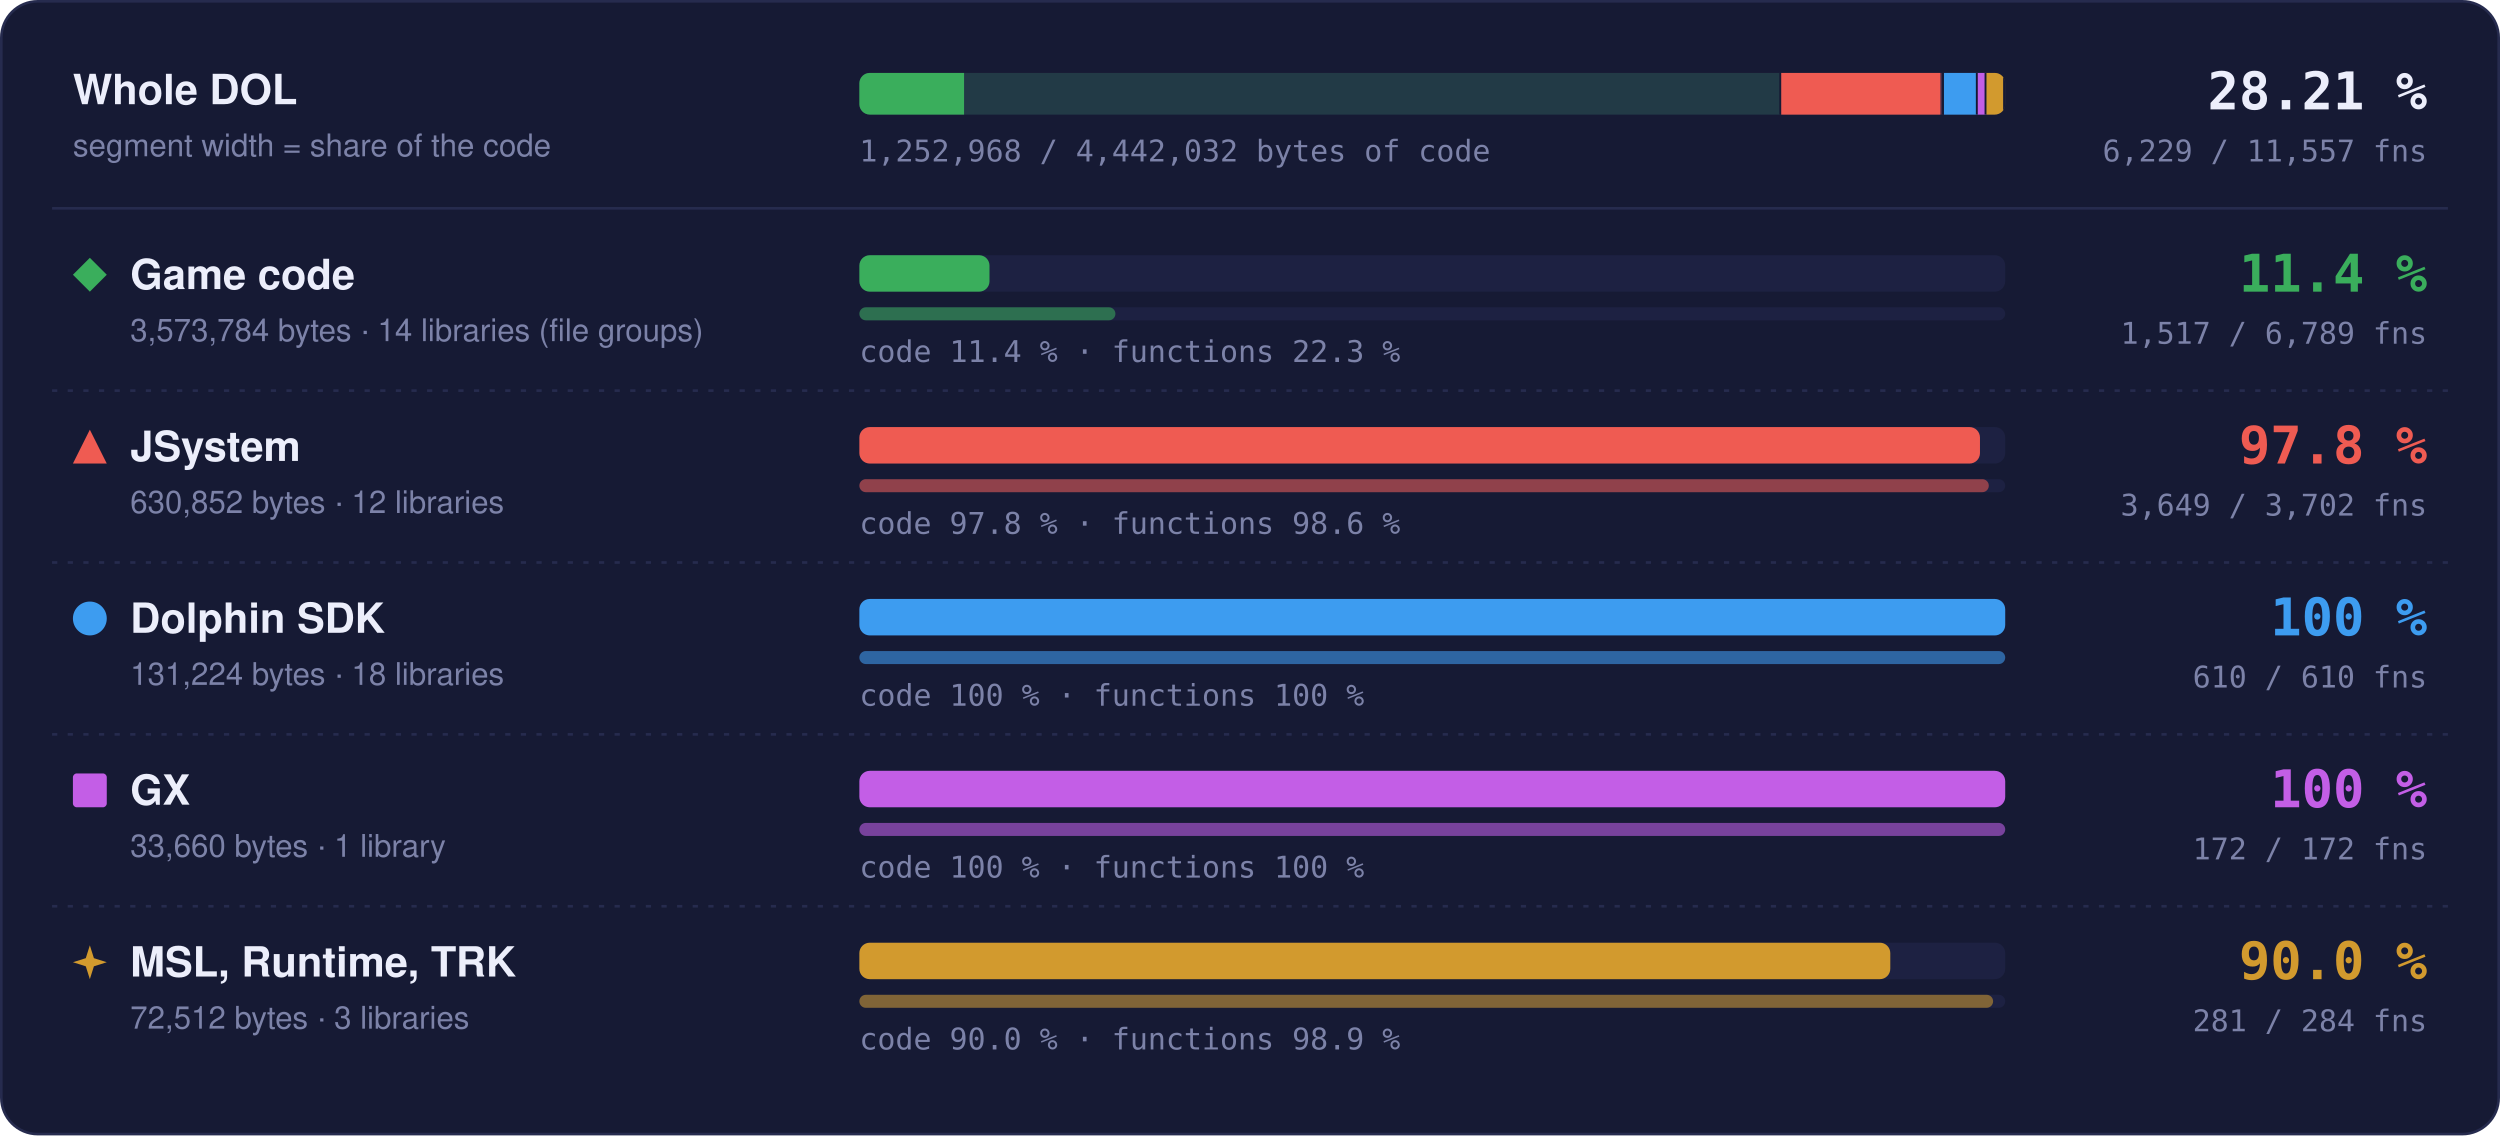
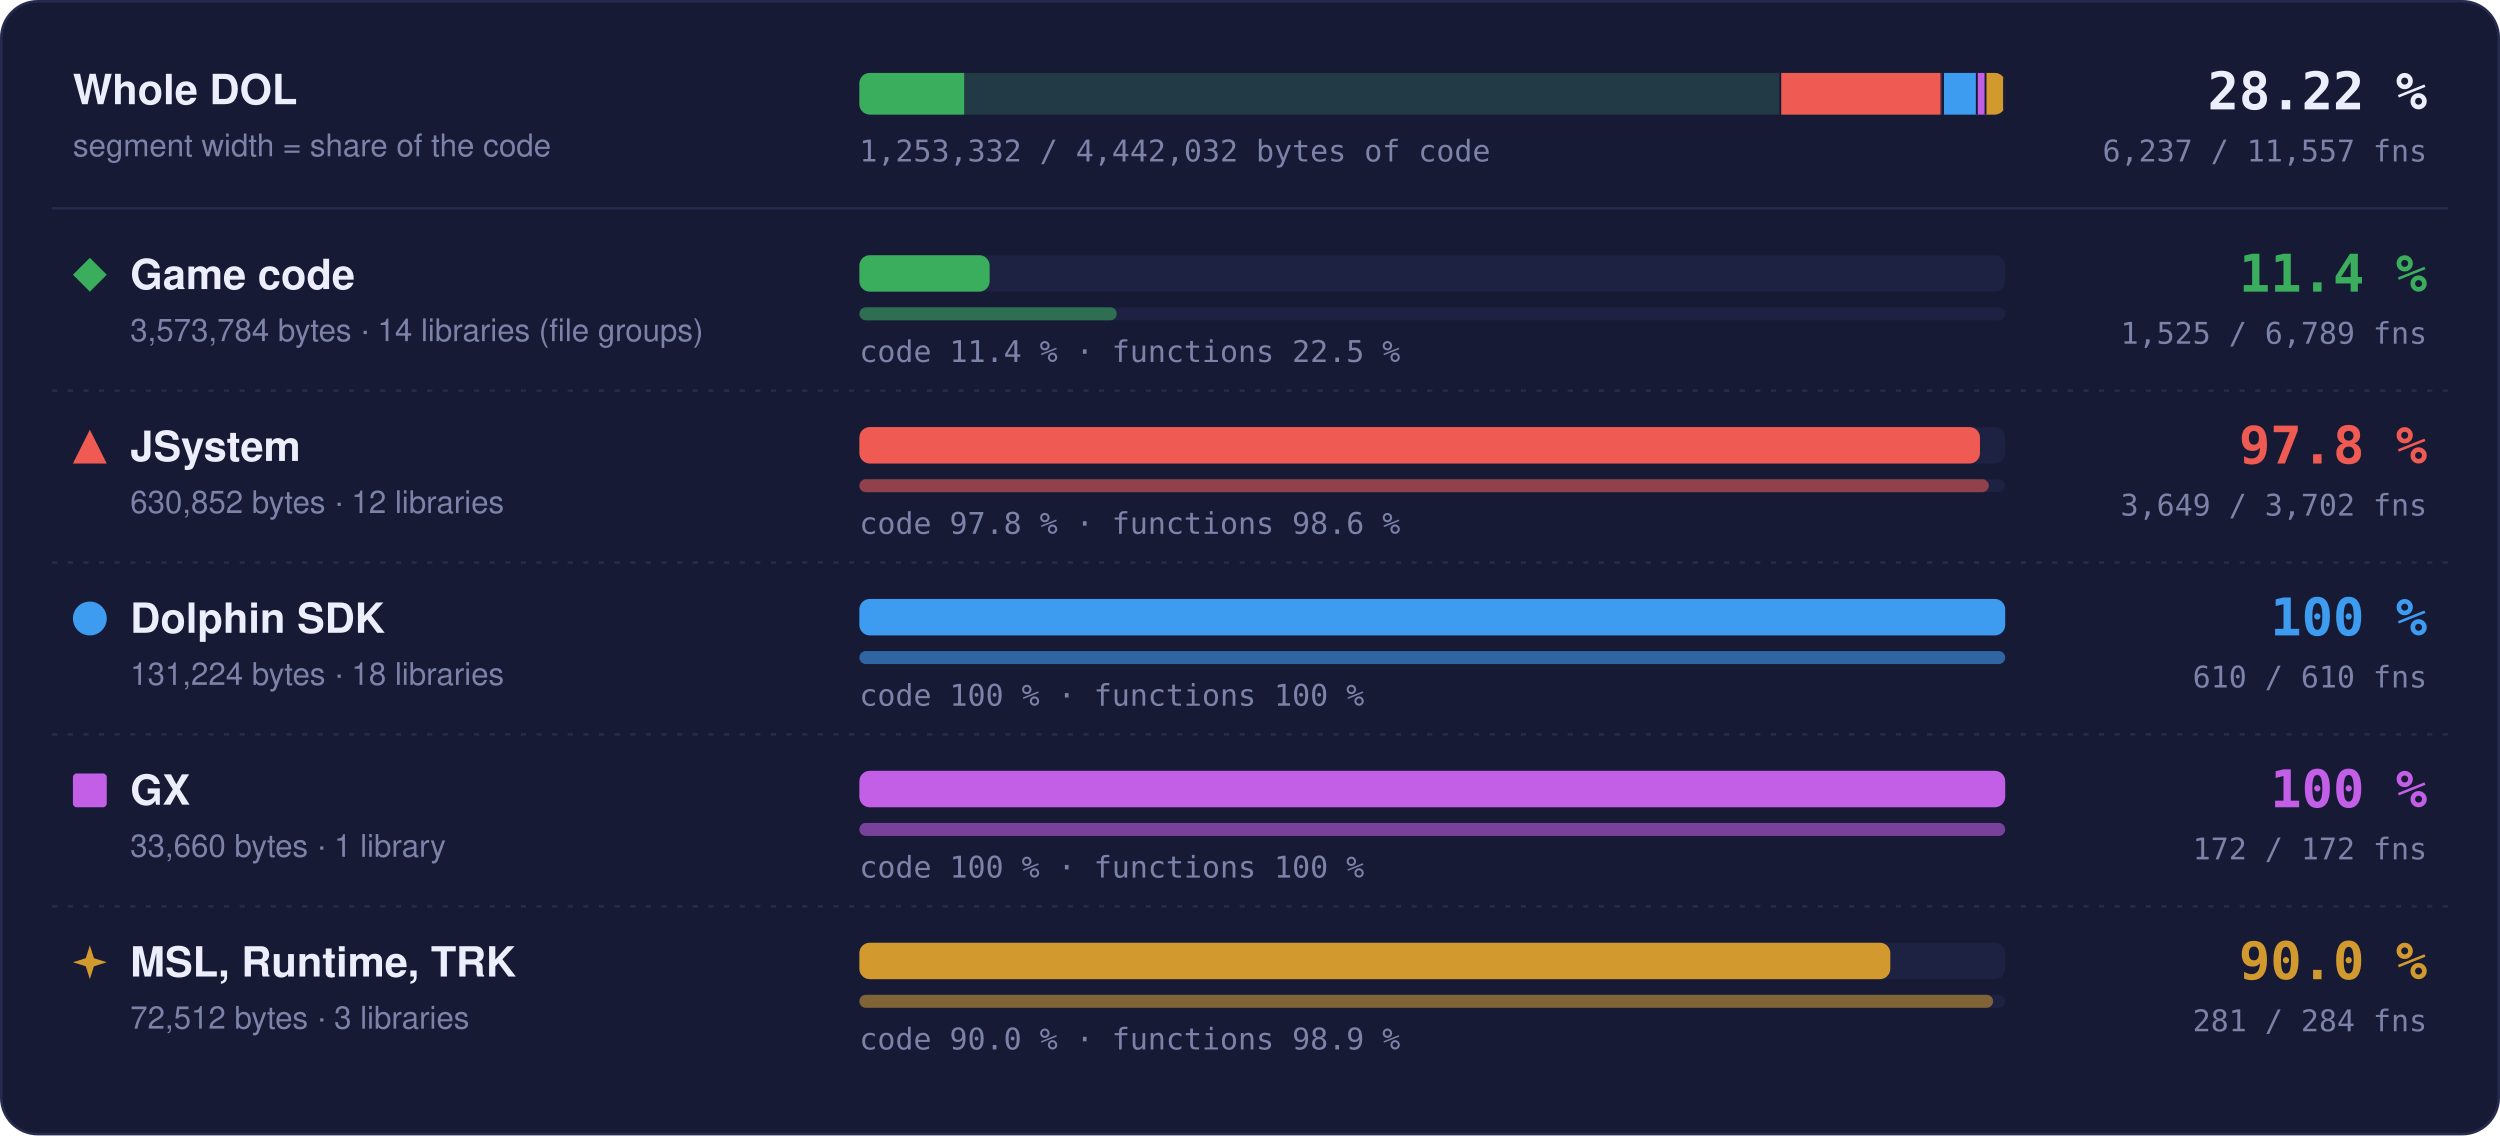
- <svg xmlns="http://www.w3.org/2000/svg" width="960" height="436" viewBox="0 0 960 436" role="img" aria-label="Matched code and functions per region: Game code 11.4 % of code, 1517 of 6789 functions; JSystem 97.8 % of code, 3649 of 3702 functions; Dolphin SDK 100 % of code, 610 of 610 functions; GX 100 % of code, 172 of 172 functions; MSL, Runtime, TRK 90.0 % of code, 281 of 284 functions">
+ <svg xmlns="http://www.w3.org/2000/svg" width="960" height="436" viewBox="0 0 960 436" role="img" aria-label="Matched code and functions per region: Game code 11.4 % of code, 1525 of 6789 functions; JSystem 97.8 % of code, 3649 of 3702 functions; Dolphin SDK 100 % of code, 610 of 610 functions; GX 100 % of code, 172 of 172 functions; MSL, Runtime, TRK 90.0 % of code, 281 of 284 functions">
  <style>text { font-family: -apple-system, BlinkMacSystemFont, 'Segoe UI', Helvetica, Arial, sans-serif; } .mono { font-family: ui-monospace, SFMono-Regular, 'SF Mono', Menlo, Consolas, monospace; } .grow { transform-box: fill-box; transform-origin: 0 50%; animation: grow 1.4s cubic-bezier(.2,.8,.2,1) both; } @keyframes grow { from { transform: scaleX(0); } } @media (prefers-reduced-motion: reduce) { * { animation: none !important; } }</style>
  <rect x="0.5" y="0.5" width="959" height="435" rx="14" fill="#161a34" stroke="#262b4e" />
  <text x="28" y="40" font-size="16" font-weight="700" fill="#eceefb">Whole DOL</text>
  <text x="28" y="60" font-size="12" fill="#7c82a8">segment width = share of the code</text>
  <rect x="330" y="28" width="440" height="16" rx="4" fill="#1d2142" />
  <clipPath id="wb">
    <rect x="330" y="28" width="440" height="16" rx="4" />
  </clipPath>
  <g clip-path="url(#wb)">
    <rect x="330.00" y="28" width="354.00" height="16" fill="#3aae5c" fill-opacity="0.18" />
-     <rect class="grow" x="330.00" y="28" width="40.20" height="16" fill="#3aae5c" />
+     <rect class="grow" x="330.00" y="28" width="40.24" height="16" fill="#3aae5c" />
    <rect x="683.25" y="28" width="1.5" height="16" fill="#161a34" />
    <rect x="684.00" y="28" width="62.49" height="16" fill="#ef5b52" fill-opacity="0.18" />
    <rect class="grow" x="684.00" y="28" width="61.11" height="16" fill="#ef5b52" />
    <rect x="745.74" y="28" width="1.5" height="16" fill="#161a34" />
    <rect x="746.49" y="28" width="13.00" height="16" fill="#3d9cf0" fill-opacity="0.18" />
    <rect class="grow" x="746.49" y="28" width="13.00" height="16" fill="#3d9cf0" />
    <rect x="758.73" y="28" width="1.5" height="16" fill="#161a34" />
    <rect x="759.48" y="28" width="3.33" height="16" fill="#c35ee6" fill-opacity="0.18" />
    <rect class="grow" x="759.48" y="28" width="3.33" height="16" fill="#c35ee6" />
    <rect x="762.07" y="28" width="1.5" height="16" fill="#161a34" />
    <rect x="762.82" y="28" width="7.18" height="16" fill="#d29a2e" fill-opacity="0.18" />
    <rect class="grow" x="762.82" y="28" width="6.46" height="16" fill="#d29a2e" />
    <rect x="769.25" y="28" width="1.5" height="16" fill="#161a34" />
  </g>
-   <text x="932" y="42" text-anchor="end" class="mono" font-size="20" font-weight="700" fill="#eceefb">28.21 %</text>
-   <text x="932" y="62" text-anchor="end" class="mono" font-size="11.5" fill="#7c82a8">6,229 / 11,557 fns</text>
-   <text x="330" y="62" class="mono" font-size="11.5" fill="#7c82a8">1,252,968 / 4,442,032 bytes of code</text>
+   <text x="932" y="42" text-anchor="end" class="mono" font-size="20" font-weight="700" fill="#eceefb">28.22 %</text>
+   <text x="932" y="62" text-anchor="end" class="mono" font-size="11.5" fill="#7c82a8">6,237 / 11,557 fns</text>
+   <text x="330" y="62" class="mono" font-size="11.5" fill="#7c82a8">1,253,332 / 4,442,032 bytes of code</text>
  <line x1="20" x2="940" y1="80" y2="80" stroke="#262b4e" />
  <g fill="#3aae5c">
    <path d="M34.5 99L41 105.5L34.5 112L28 105.5Z" />
  </g>
  <text x="50" y="111" font-size="16" font-weight="700" fill="#eceefb">Game code</text>
  <text x="50" y="131" font-size="12" fill="#7c82a8">3,573,784 bytes · 14 libraries (file groups)</text>
  <rect x="330" y="98" width="440" height="14" rx="4" fill="#1d2142" />
-   <rect class="grow" style="animation-delay:0.0s" x="330" y="98" width="49.97" height="14" rx="4" fill="#3aae5c" />
+   <rect class="grow" style="animation-delay:0.0s" x="330" y="98" width="50.02" height="14" rx="4" fill="#3aae5c" />
  <rect x="330" y="118" width="440" height="5" rx="2.5" fill="#1d2142" />
-   <rect class="grow" style="animation-delay:0.2s" x="330" y="118" width="98.32" height="5" rx="2.5" fill="#3aae5c" fill-opacity="0.55" />
-   <text x="330" y="139" class="mono" font-size="11.5" fill="#7c82a8">code 11.4 % · functions 22.3 %</text>
+   <rect class="grow" style="animation-delay:0.2s" x="330" y="118" width="98.84" height="5" rx="2.5" fill="#3aae5c" fill-opacity="0.55" />
+   <text x="330" y="139" class="mono" font-size="11.5" fill="#7c82a8">code 11.4 % · functions 22.5 %</text>
  <text x="932" y="112" text-anchor="end" class="mono" font-size="20" font-weight="700" fill="#3aae5c">11.4 %</text>
-   <text x="932" y="132" text-anchor="end" class="mono" font-size="11.5" fill="#7c82a8">1,517 / 6,789 fns</text>
+   <text x="932" y="132" text-anchor="end" class="mono" font-size="11.5" fill="#7c82a8">1,525 / 6,789 fns</text>
  <line x1="20" x2="940" y1="150" y2="150" stroke="#262b4e" stroke-dasharray="2 4" />
  <g fill="#ef5b52">
    <path d="M34.5 165L41 178L28 178Z" />
  </g>
  <text x="50" y="177" font-size="16" font-weight="700" fill="#eceefb">JSystem</text>
  <text x="50" y="197" font-size="12" fill="#7c82a8">630,852 bytes · 12 libraries</text>
  <rect x="330" y="164" width="440" height="14" rx="4" fill="#1d2142" />
  <rect class="grow" style="animation-delay:0.1s" x="330" y="164" width="430.31" height="14" rx="4" fill="#ef5b52" />
  <rect x="330" y="184" width="440" height="5" rx="2.5" fill="#1d2142" />
  <rect class="grow" style="animation-delay:0.3s" x="330" y="184" width="433.70" height="5" rx="2.5" fill="#ef5b52" fill-opacity="0.55" />
  <text x="330" y="205" class="mono" font-size="11.5" fill="#7c82a8">code 97.8 % · functions 98.6 %</text>
  <text x="932" y="178" text-anchor="end" class="mono" font-size="20" font-weight="700" fill="#ef5b52">97.8 %</text>
  <text x="932" y="198" text-anchor="end" class="mono" font-size="11.5" fill="#7c82a8">3,649 / 3,702 fns</text>
  <line x1="20" x2="940" y1="216" y2="216" stroke="#262b4e" stroke-dasharray="2 4" />
  <g fill="#3d9cf0">
    <circle cx="34.5" cy="237.5" r="6.5" />
  </g>
  <text x="50" y="243" font-size="16" font-weight="700" fill="#eceefb">Dolphin SDK</text>
  <text x="50" y="263" font-size="12" fill="#7c82a8">131,224 bytes · 18 libraries</text>
  <rect x="330" y="230" width="440" height="14" rx="4" fill="#1d2142" />
  <rect class="grow" style="animation-delay:0.2s" x="330" y="230" width="440.00" height="14" rx="4" fill="#3d9cf0" />
  <rect x="330" y="250" width="440" height="5" rx="2.5" fill="#1d2142" />
  <rect class="grow" style="animation-delay:0.4s" x="330" y="250" width="440.00" height="5" rx="2.5" fill="#3d9cf0" fill-opacity="0.55" />
  <text x="330" y="271" class="mono" font-size="11.5" fill="#7c82a8">code 100 % · functions 100 %</text>
  <text x="932" y="244" text-anchor="end" class="mono" font-size="20" font-weight="700" fill="#3d9cf0">100 %</text>
  <text x="932" y="264" text-anchor="end" class="mono" font-size="11.5" fill="#7c82a8">610 / 610 fns</text>
  <line x1="20" x2="940" y1="282" y2="282" stroke="#262b4e" stroke-dasharray="2 4" />
  <g fill="#c35ee6">
    <rect x="28" y="297" width="13" height="13" rx="1.5" />
  </g>
  <text x="50" y="309" font-size="16" font-weight="700" fill="#eceefb">GX</text>
  <text x="50" y="329" font-size="12" fill="#7c82a8">33,660 bytes · 1 library</text>
  <rect x="330" y="296" width="440" height="14" rx="4" fill="#1d2142" />
  <rect class="grow" style="animation-delay:0.3s" x="330" y="296" width="440.00" height="14" rx="4" fill="#c35ee6" />
  <rect x="330" y="316" width="440" height="5" rx="2.5" fill="#1d2142" />
  <rect class="grow" style="animation-delay:0.5s" x="330" y="316" width="440.00" height="5" rx="2.5" fill="#c35ee6" fill-opacity="0.55" />
  <text x="330" y="337" class="mono" font-size="11.5" fill="#7c82a8">code 100 % · functions 100 %</text>
  <text x="932" y="310" text-anchor="end" class="mono" font-size="20" font-weight="700" fill="#c35ee6">100 %</text>
  <text x="932" y="330" text-anchor="end" class="mono" font-size="11.5" fill="#7c82a8">172 / 172 fns</text>
  <line x1="20" x2="940" y1="348" y2="348" stroke="#262b4e" stroke-dasharray="2 4" />
  <g fill="#d29a2e">
    <path d="M34.5 363L36.06 367.94L41 369.5L36.06 371.06L34.5 376L32.94 371.06L28 369.5L32.94 367.94Z" />
  </g>
  <text x="50" y="375" font-size="16" font-weight="700" fill="#eceefb">MSL, Runtime, TRK</text>
  <text x="50" y="395" font-size="12" fill="#7c82a8">72,512 bytes · 3 libraries</text>
  <rect x="330" y="362" width="440" height="14" rx="4" fill="#1d2142" />
  <rect class="grow" style="animation-delay:0.4s" x="330" y="362" width="395.87" height="14" rx="4" fill="#d29a2e" />
  <rect x="330" y="382" width="440" height="5" rx="2.5" fill="#1d2142" />
  <rect class="grow" style="animation-delay:0.6s" x="330" y="382" width="435.35" height="5" rx="2.5" fill="#d29a2e" fill-opacity="0.55" />
  <text x="330" y="403" class="mono" font-size="11.5" fill="#7c82a8">code 90.0 % · functions 98.9 %</text>
  <text x="932" y="376" text-anchor="end" class="mono" font-size="20" font-weight="700" fill="#d29a2e">90.0 %</text>
  <text x="932" y="396" text-anchor="end" class="mono" font-size="11.5" fill="#7c82a8">281 / 284 fns</text>
</svg>
